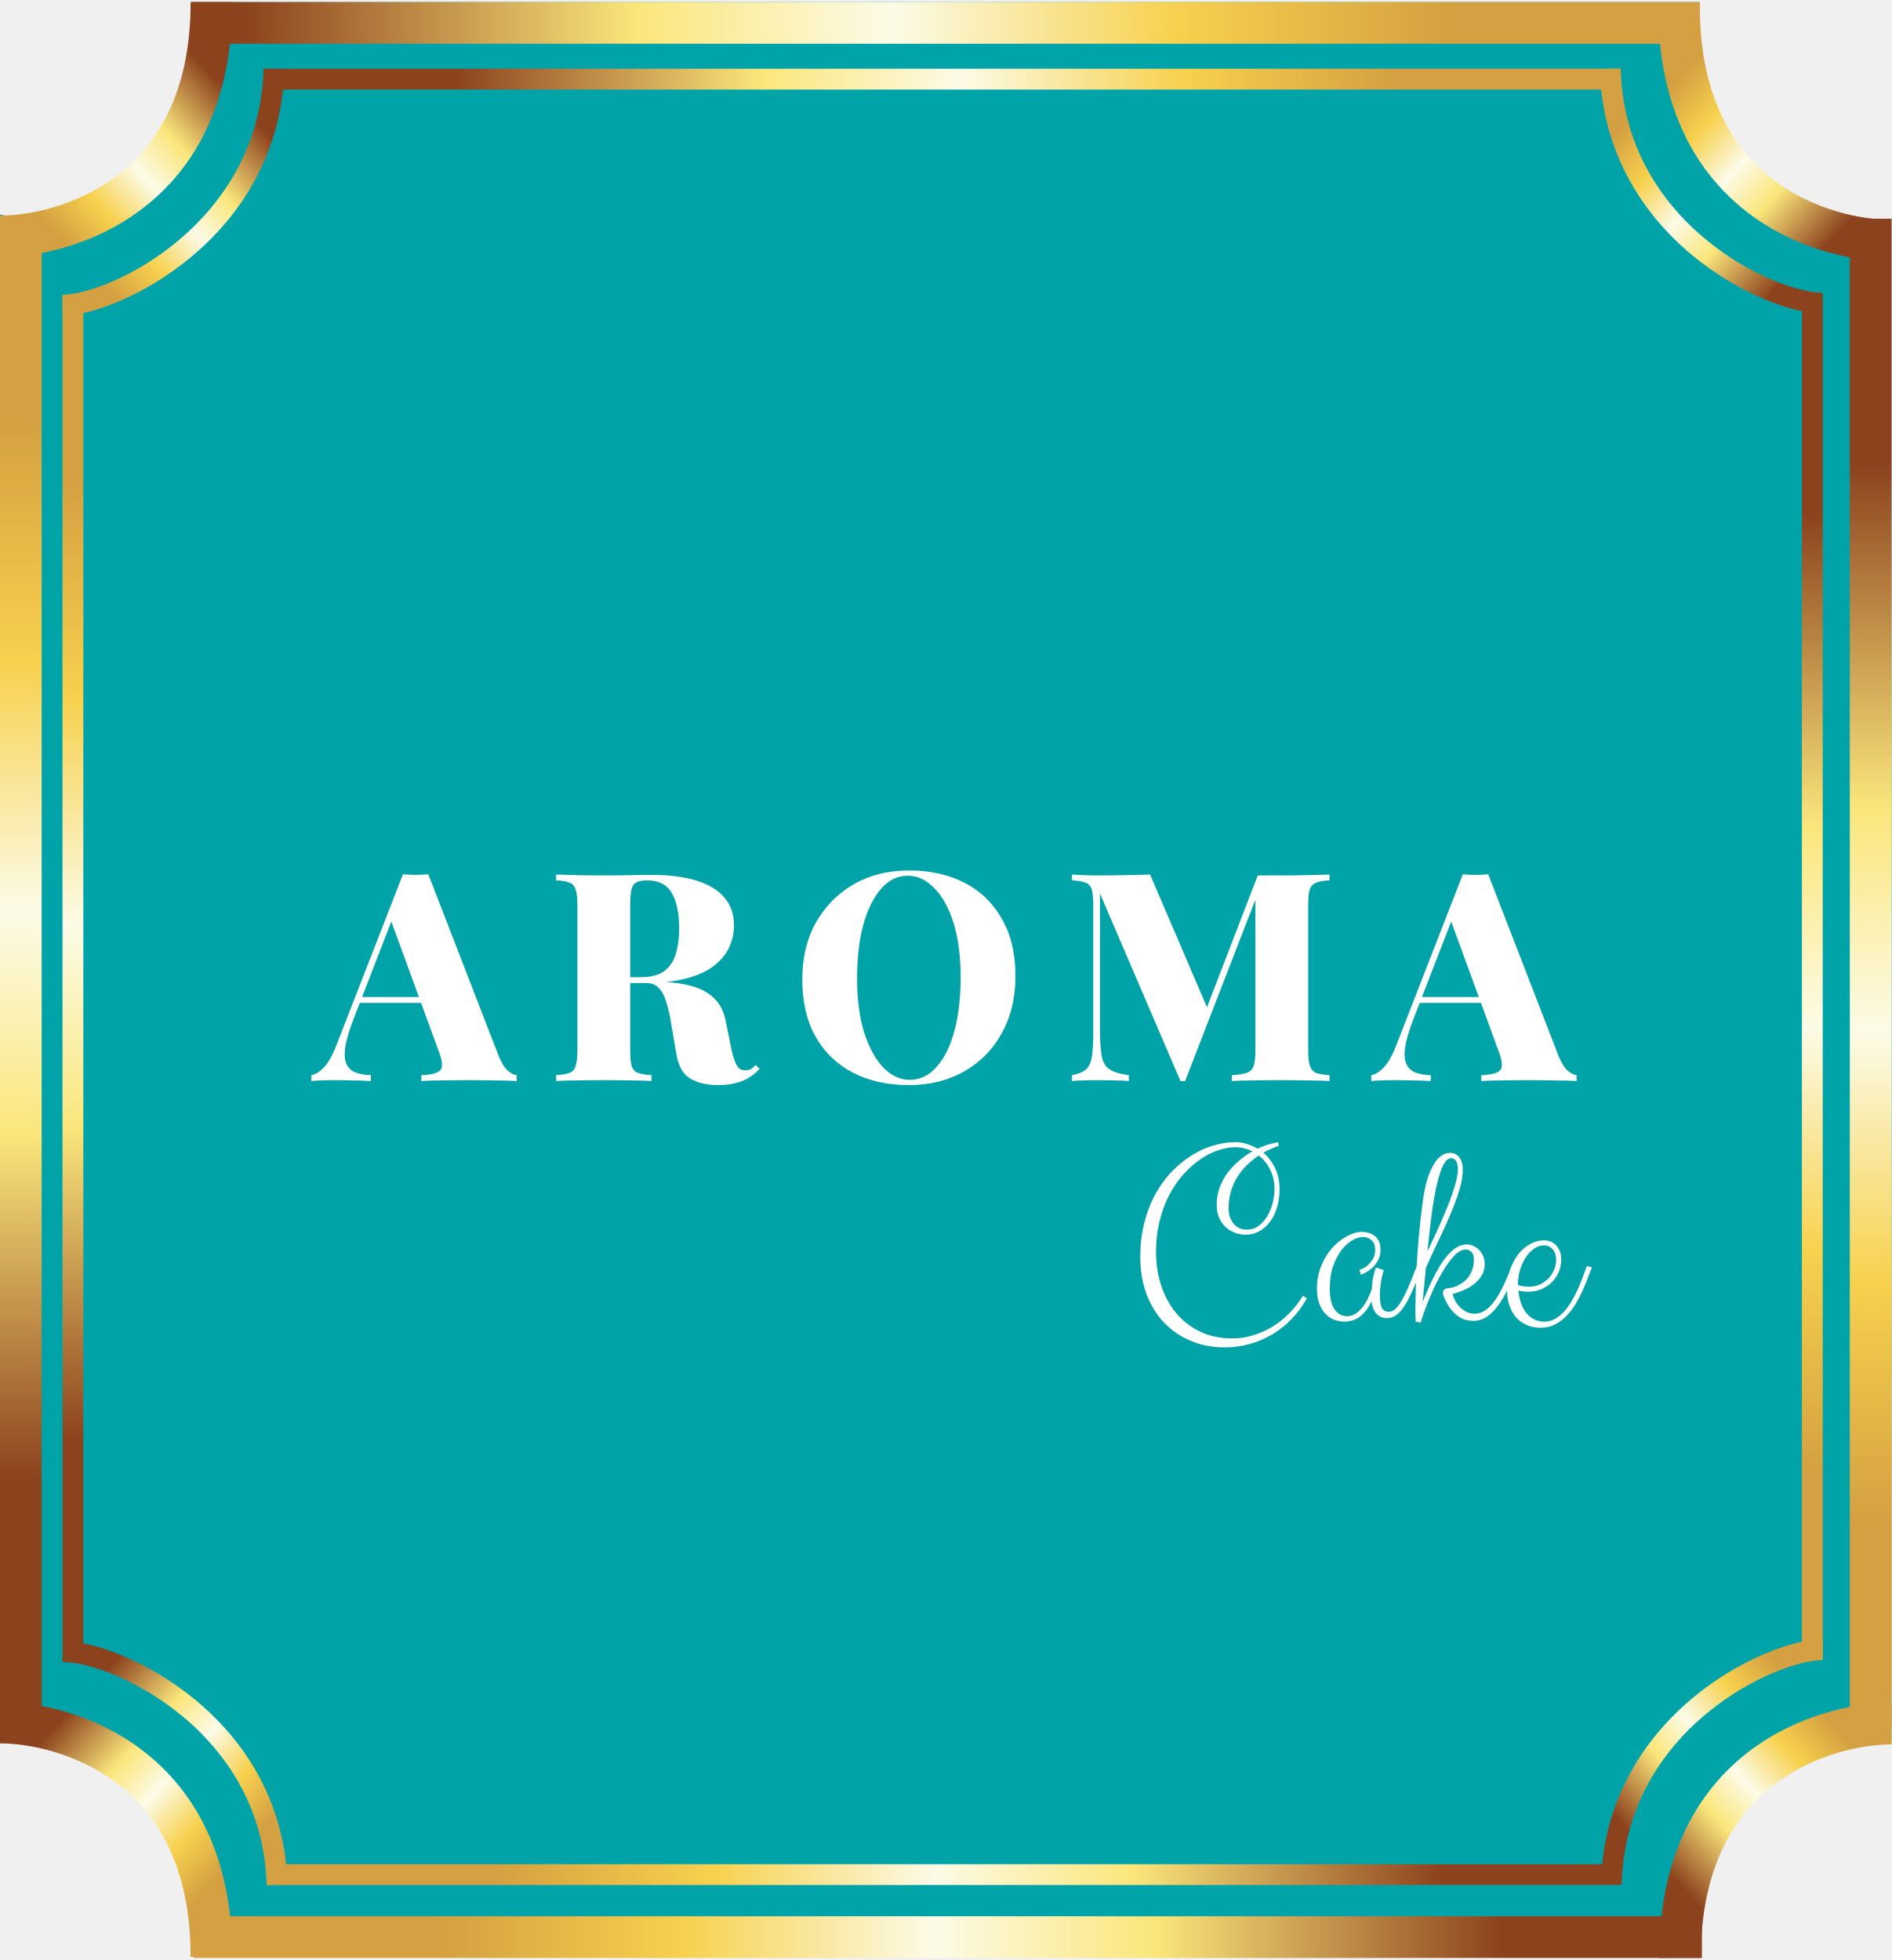
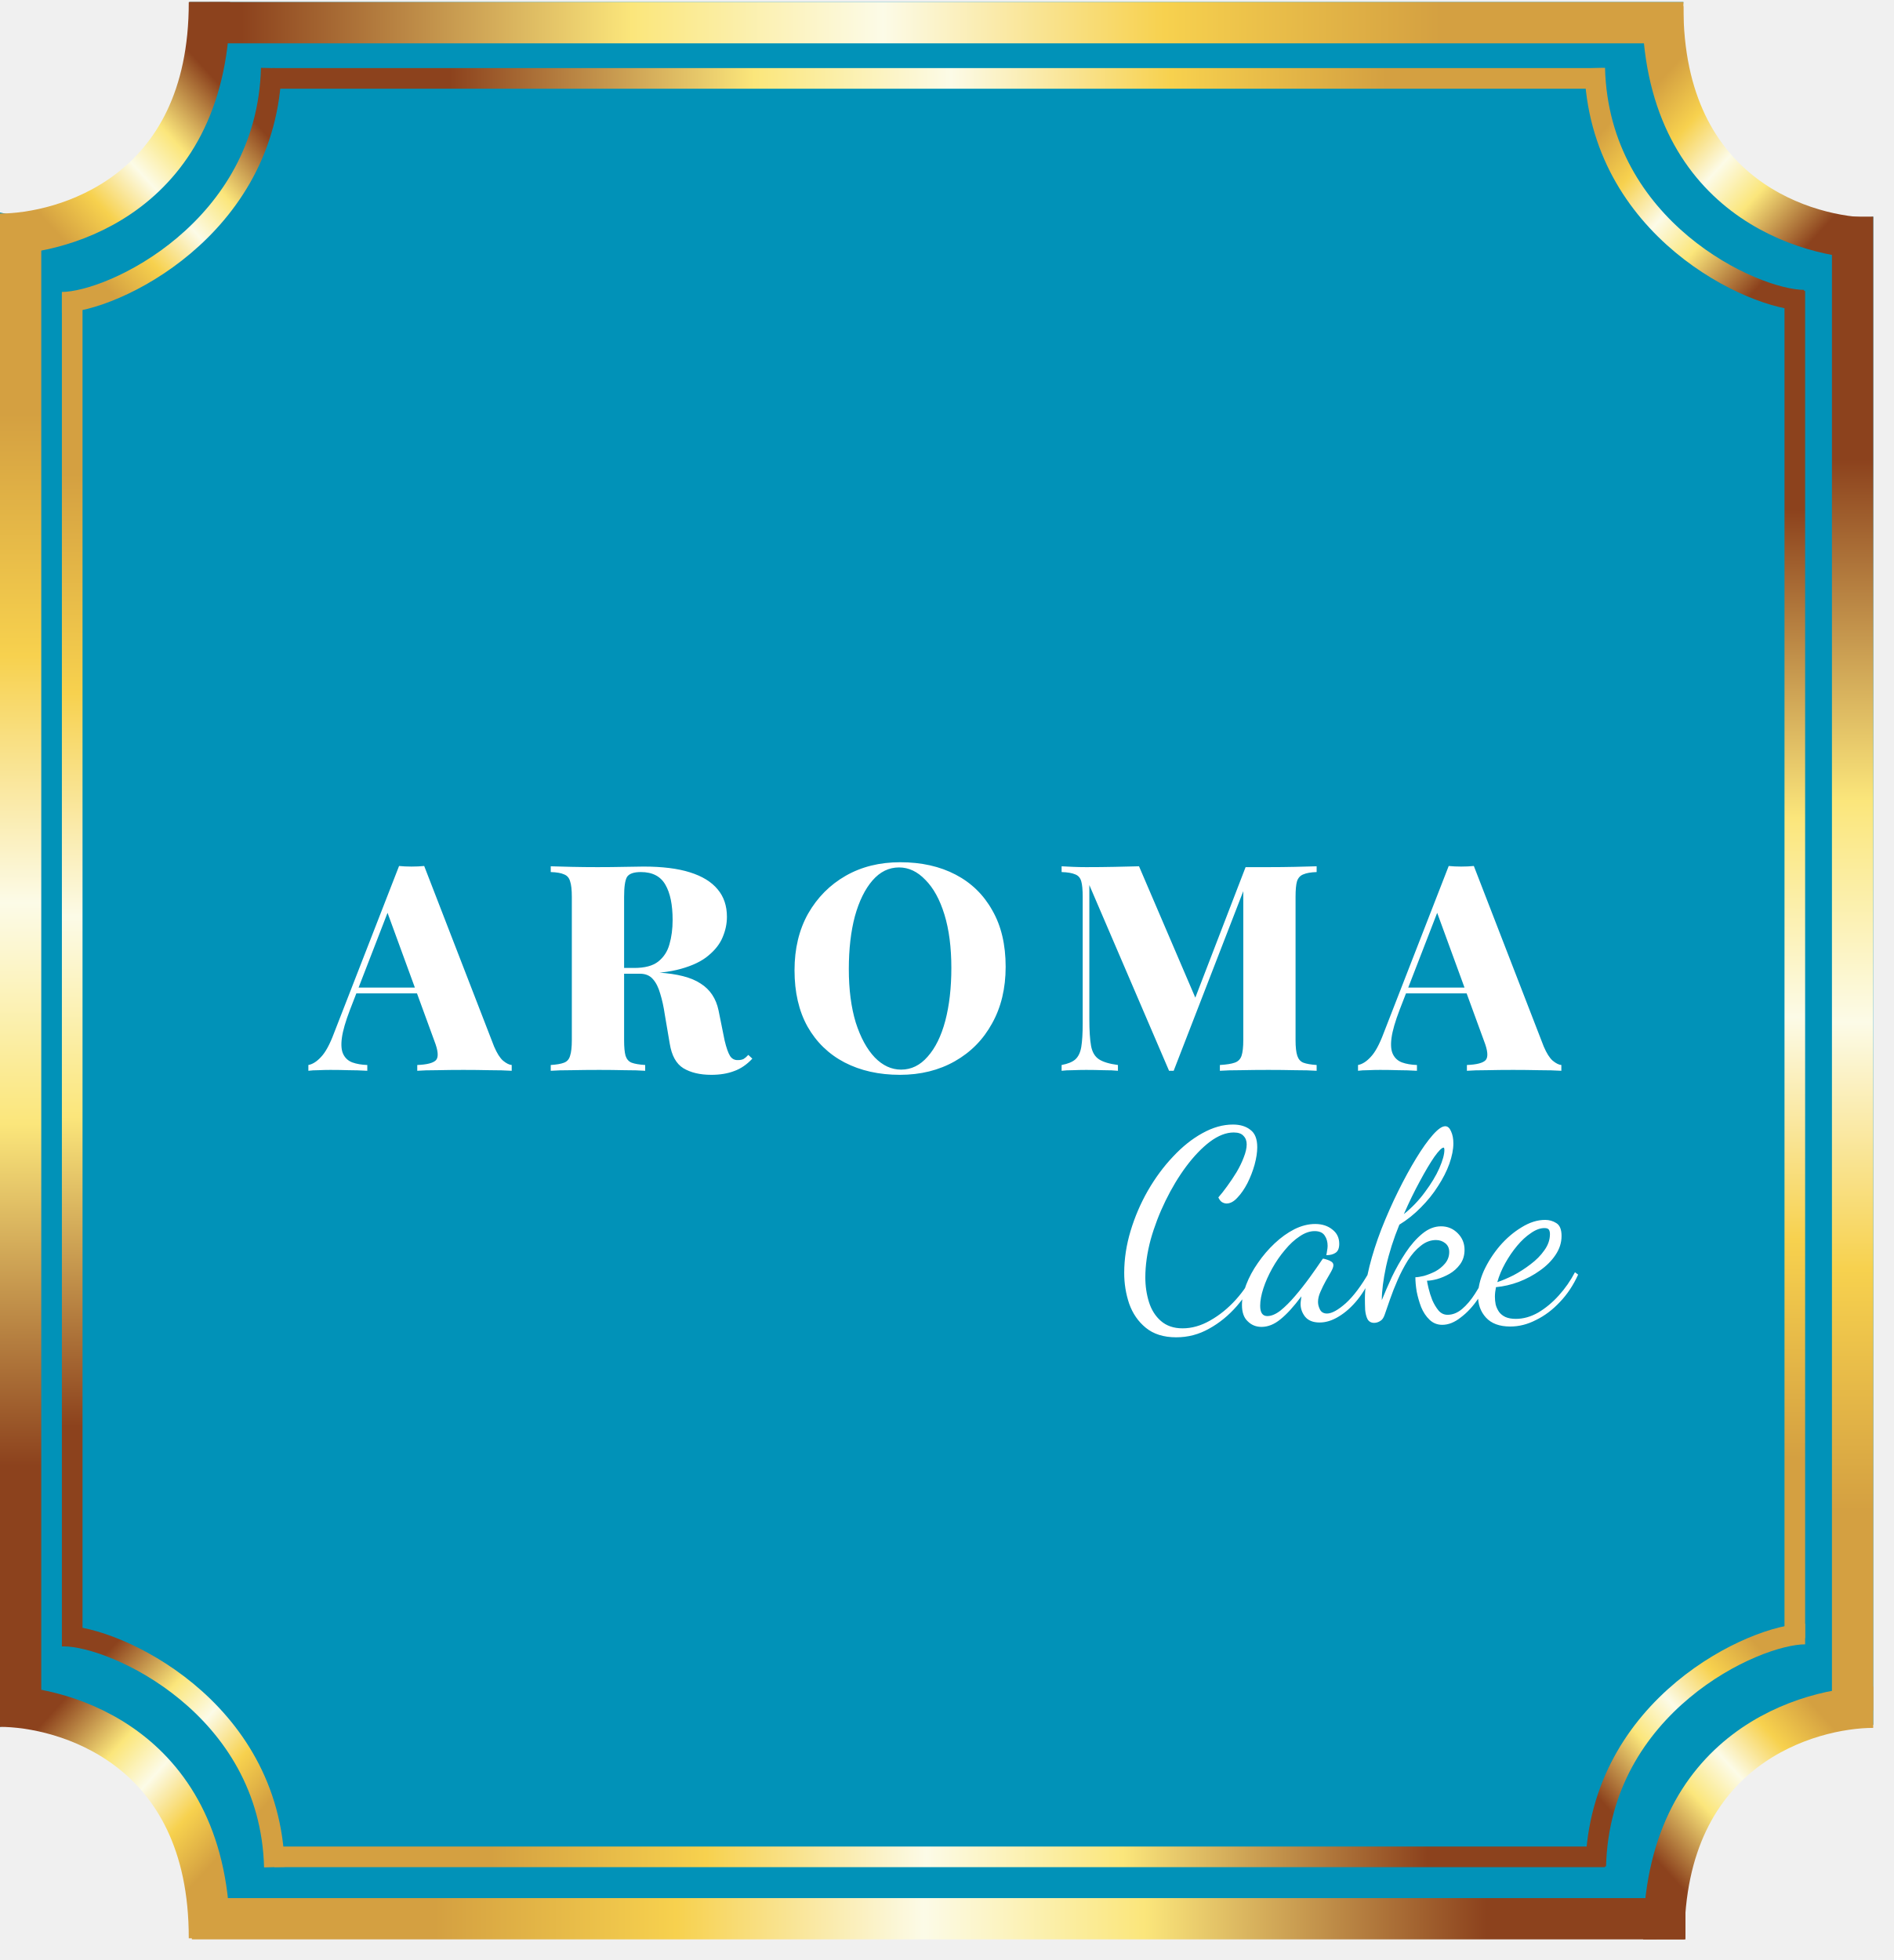
- <svg xmlns="http://www.w3.org/2000/svg" width="908" height="941" viewBox="0 0 908 941" fill="none">
-   <path fill-rule="evenodd" clip-rule="evenodd" d="M91.675 1H816L813 22L818 40.5L838 79L868.5 103L889.5 109L908 105V836L889.5 832L868.5 838L838 862L818 900.5L813 919L816.5 939H91.675L95 920L90 901.5L70 863L39.5 839L18.5 833L0 837V103L18.5 107L39.5 101L70 77L90 38.5L95 20L91.675 1Z" fill="#00A3A8" />
-   <path d="M773 33C775 111 850 145.5 874.5 145.5" stroke="url(#paint0_linear_378_275)" stroke-width="10" />
-   <path d="M131.5 33C129.5 111 54.5 146.5 30 146.5" stroke="url(#paint1_linear_378_275)" stroke-width="10" />
-   <path d="M773.5 904.5C775.5 826.5 850.5 792 875 792" stroke="url(#paint2_linear_378_275)" stroke-width="10" />
-   <path d="M133 905C130.99 827.347 55.621 793 31 793" stroke="url(#paint3_linear_378_275)" stroke-width="10" />
-   <line x1="92.001" y1="11" x2="816" y2="11" stroke="url(#paint4_linear_378_275)" stroke-width="20" />
-   <path d="M101.5 1C101.668 94.309 30.5 113.5 0 113.5" stroke="url(#paint5_linear_378_275)" stroke-width="20" />
-   <path d="M898 829L898 105" stroke="url(#paint6_linear_378_275)" stroke-width="20" />
-   <path d="M806.5 940C806.333 846.691 877.5 827.5 908 827.5" stroke="url(#paint7_linear_378_275)" stroke-width="20" />
-   <path d="M101.5 939.5C101.668 846.191 30.5 827 0 827" stroke="url(#paint8_linear_378_275)" stroke-width="20" />
-   <line x1="817" y1="930" x2="93" y2="930" stroke="url(#paint9_linear_378_275)" stroke-width="20" />
-   <path d="M10 104L10 828" stroke="url(#paint10_linear_378_275)" stroke-width="20" />
-   <path d="M870 794L870 141" stroke="url(#paint11_linear_378_275)" stroke-width="10" />
-   <path d="M35 142L35 798" stroke="url(#paint12_linear_378_275)" stroke-width="10" />
-   <path d="M132 38L777 38" stroke="url(#paint13_linear_378_275)" stroke-width="10" />
-   <path d="M778 900L133 900" stroke="url(#paint14_linear_378_275)" stroke-width="10" />
-   <path d="M806 3C805.833 96.309 877 115.5 907.5 115.5" stroke="url(#paint15_linear_378_275)" stroke-width="20" />
+ <svg xmlns="http://www.w3.org/2000/svg" width="918" height="950" viewBox="0 0 918 950" fill="none">
+   <path fill-rule="evenodd" clip-rule="evenodd" d="M91.675 1H816L813 22L818 40.5L838 79L868.5 103L889.5 109L908 105V836L889.5 832L868.5 838L838 862L818 900.5L813 919L816.5 939H91.675L95 920L90 901.5L70 863L39.5 839L18.5 833L0 837V103L18.5 107L39.5 101L70 77L90 38.5L95 20L91.675 1Z" fill="#0192B8" />
+   <path d="M773 33C775 111 850 145.5 874.5 145.5" stroke="url(#paint0_linear_2129_292)" stroke-width="10" />
+   <path d="M131.5 33C129.5 111 54.5 146.5 30 146.5" stroke="url(#paint1_linear_2129_292)" stroke-width="10" />
+   <path d="M773.5 904.5C775.5 826.5 850.5 792 875 792" stroke="url(#paint2_linear_2129_292)" stroke-width="10" />
+   <path d="M133 905C130.99 827.347 55.621 793 31 793" stroke="url(#paint3_linear_2129_292)" stroke-width="10" />
+   <line x1="92.001" y1="11" x2="816" y2="11" stroke="url(#paint4_linear_2129_292)" stroke-width="20" />
+   <path d="M101.5 1C101.668 94.309 30.5 113.5 0 113.5" stroke="url(#paint5_linear_2129_292)" stroke-width="20" />
+   <path d="M898 829L898 105" stroke="url(#paint6_linear_2129_292)" stroke-width="20" />
+   <path d="M806.5 940C806.333 846.691 877.5 827.5 908 827.5" stroke="url(#paint7_linear_2129_292)" stroke-width="20" />
+   <path d="M101.5 939.5C101.668 846.191 30.5 827 0 827" stroke="url(#paint8_linear_2129_292)" stroke-width="20" />
+   <line x1="817" y1="930" x2="93" y2="930" stroke="url(#paint9_linear_2129_292)" stroke-width="20" />
+   <path d="M10 104L10 828" stroke="url(#paint10_linear_2129_292)" stroke-width="20" />
+   <path d="M870 794L870 141" stroke="url(#paint11_linear_2129_292)" stroke-width="10" />
+   <path d="M35 142L35 798" stroke="url(#paint12_linear_2129_292)" stroke-width="10" />
+   <path d="M132 38L777 38" stroke="url(#paint13_linear_2129_292)" stroke-width="10" />
+   <path d="M778 900L133 900" stroke="url(#paint14_linear_2129_292)" stroke-width="10" />
+   <path d="M806 3C805.833 96.309 877 115.5 907.5 115.5" stroke="url(#paint15_linear_2129_292)" stroke-width="20" />
  <path d="M205.62 419.74L239.5 507.24C240.9 510.507 242.347 512.793 243.84 514.1C245.427 515.407 246.827 516.107 248.04 516.2V519C245.053 518.813 241.46 518.72 237.26 518.72C233.153 518.627 228.953 518.58 224.66 518.58C220.18 518.58 215.933 518.627 211.92 518.72C207.907 518.72 204.687 518.813 202.26 519V516.2C207.02 516.013 210.053 515.22 211.36 513.82C212.667 512.327 212.387 509.2 210.52 504.44L187.28 440.88L190.08 436.68L169.64 489.46C167.493 495.06 166.187 499.587 165.72 503.04C165.253 506.493 165.487 509.153 166.42 511.02C167.353 512.887 168.8 514.193 170.76 514.94C172.813 515.687 175.24 516.107 178.04 516.2V519C174.773 518.813 171.74 518.72 168.94 518.72C166.233 518.627 163.293 518.58 160.12 518.58C158.253 518.58 156.34 518.627 154.38 518.72C152.513 518.72 150.88 518.813 149.48 519V516.2C151.533 515.827 153.587 514.52 155.64 512.28C157.787 510.04 159.887 506.167 161.94 500.66L193.44 419.74C195.307 419.927 197.313 420.02 199.46 420.02C201.7 420.02 203.753 419.927 205.62 419.74ZM212.9 478.68V481.48H171.18L172.58 478.68H212.9ZM266.962 419.88C269.482 419.973 272.842 420.067 277.042 420.16C281.242 420.253 285.442 420.3 289.642 420.3C294.215 420.3 298.602 420.253 302.802 420.16C307.095 420.067 310.129 420.02 311.902 420.02C321.049 420.02 328.562 420.953 334.442 422.82C340.415 424.687 344.895 427.44 347.882 431.08C350.869 434.627 352.362 439.06 352.362 444.38C352.362 447.74 351.662 451.053 350.262 454.32C348.955 457.493 346.669 460.433 343.402 463.14C340.229 465.847 335.795 467.993 330.102 469.58C324.502 471.167 317.409 471.96 308.822 471.96H295.382V469.16H307.422C312.555 469.16 316.429 468.133 319.042 466.08C321.749 463.933 323.569 461.133 324.502 457.68C325.529 454.133 326.042 450.213 326.042 445.92C326.042 438.547 324.875 432.853 322.542 428.84C320.209 424.733 316.242 422.68 310.642 422.68C307.189 422.68 304.949 423.473 303.922 425.06C302.989 426.647 302.522 429.867 302.522 434.72V504.16C302.522 507.52 302.755 510.04 303.222 511.72C303.782 513.4 304.762 514.52 306.162 515.08C307.655 515.64 309.849 516.013 312.742 516.2V519C310.129 518.813 306.769 518.72 302.662 518.72C298.649 518.627 294.589 518.58 290.482 518.58C285.722 518.58 281.242 518.627 277.042 518.72C272.842 518.72 269.482 518.813 266.962 519V516.2C269.855 516.013 272.002 515.64 273.402 515.08C274.895 514.52 275.875 513.4 276.342 511.72C276.902 510.04 277.182 507.52 277.182 504.16V434.72C277.182 431.267 276.902 428.747 276.342 427.16C275.875 425.48 274.895 424.36 273.402 423.8C272.002 423.147 269.855 422.773 266.962 422.68V419.88ZM294.822 469.58C298.462 469.673 301.775 469.86 304.762 470.14C307.749 470.42 310.409 470.7 312.742 470.98C315.169 471.167 317.269 471.307 319.042 471.4C328.282 471.96 335.142 473.733 339.622 476.72C344.195 479.613 347.089 483.953 348.302 489.74L351.242 504.3C352.082 507.847 352.969 510.367 353.902 511.86C354.835 513.26 356.142 513.913 357.822 513.82C358.849 513.82 359.735 513.633 360.482 513.26C361.229 512.793 361.975 512.14 362.722 511.3L364.682 513.12C361.975 516.013 359.035 518.02 355.862 519.14C352.689 520.353 349.002 520.96 344.802 520.96C339.295 520.96 334.769 519.887 331.222 517.74C327.769 515.593 325.575 511.627 324.642 505.84L322.262 491.84C321.702 488.013 320.955 484.607 320.022 481.62C319.182 478.633 318.015 476.3 316.522 474.62C315.029 472.847 312.929 471.96 310.222 471.96H295.102L294.822 469.58ZM436.37 417.92C446.636 417.92 455.596 419.927 463.25 423.94C470.903 427.953 476.83 433.74 481.03 441.3C485.323 448.767 487.47 457.867 487.47 468.6C487.47 479.053 485.276 488.2 480.89 496.04C476.596 503.88 470.576 509.993 462.83 514.38C455.083 518.767 446.216 520.96 436.23 520.96C426.056 520.96 417.096 518.953 409.35 514.94C401.696 510.927 395.723 505.14 391.43 497.58C387.23 490.02 385.13 480.92 385.13 470.28C385.13 459.827 387.323 450.68 391.71 442.84C396.19 435 402.256 428.887 409.91 424.5C417.563 420.113 426.383 417.92 436.37 417.92ZM435.81 420.44C430.863 420.44 426.57 422.54 422.93 426.74C419.29 430.94 416.443 436.727 414.39 444.1C412.43 451.473 411.45 460.013 411.45 469.72C411.45 479.613 412.57 488.247 414.81 495.62C417.143 502.9 420.223 508.547 424.05 512.56C427.876 516.48 432.123 518.44 436.79 518.44C441.736 518.44 446.03 516.34 449.67 512.14C453.403 507.94 456.25 502.153 458.21 494.78C460.17 487.313 461.15 478.773 461.15 469.16C461.15 459.173 460.03 450.54 457.79 443.26C455.55 435.98 452.47 430.38 448.55 426.46C444.723 422.447 440.476 420.44 435.81 420.44ZM638.216 419.88V422.68C635.416 422.773 633.269 423.147 631.776 423.8C630.282 424.36 629.256 425.48 628.696 427.16C628.229 428.747 627.996 431.267 627.996 434.72V504.16C627.996 507.52 628.276 510.04 628.836 511.72C629.396 513.4 630.376 514.52 631.776 515.08C633.269 515.64 635.416 516.013 638.216 516.2V519C635.509 518.813 632.009 518.72 627.716 518.72C623.516 518.627 619.222 518.58 614.836 518.58C610.076 518.58 605.596 518.627 601.396 518.72C597.289 518.72 593.929 518.813 591.316 519V516.2C594.489 516.013 596.869 515.64 598.456 515.08C600.136 514.52 601.256 513.4 601.816 511.72C602.376 510.04 602.656 507.52 602.656 504.16V428.84L603.916 428.7L568.916 519H566.676L528.036 428.98V493.8C528.036 499.493 528.316 503.88 528.876 506.96C529.436 509.947 530.696 512.093 532.656 513.4C534.616 514.707 537.696 515.64 541.896 516.2V519C540.122 518.813 537.742 518.72 534.756 518.72C531.862 518.627 529.109 518.58 526.496 518.58C524.442 518.58 522.296 518.627 520.056 518.72C517.909 518.72 516.089 518.813 514.596 519V516.2C517.582 515.64 519.776 514.753 521.176 513.54C522.669 512.233 523.649 510.227 524.116 507.52C524.582 504.72 524.816 500.893 524.816 496.04V434.72C524.816 431.267 524.582 428.747 524.116 427.16C523.649 425.48 522.669 424.36 521.176 423.8C519.682 423.147 517.489 422.773 514.596 422.68V419.88C516.089 419.973 517.909 420.067 520.056 420.16C522.296 420.253 524.442 420.3 526.496 420.3C531.256 420.3 535.829 420.253 540.216 420.16C544.602 420.067 548.569 419.973 552.116 419.88L580.676 486.52L576.756 490.44L603.776 420.3C605.549 420.3 607.369 420.3 609.236 420.3C611.196 420.3 613.062 420.3 614.836 420.3C619.222 420.3 623.516 420.253 627.716 420.16C632.009 420.067 635.509 419.973 638.216 419.88ZM714.416 419.74L748.296 507.24C749.696 510.507 751.143 512.793 752.636 514.1C754.223 515.407 755.623 516.107 756.836 516.2V519C753.849 518.813 750.256 518.72 746.056 518.72C741.949 518.627 737.749 518.58 733.456 518.58C728.976 518.58 724.729 518.627 720.716 518.72C716.703 518.72 713.483 518.813 711.056 519V516.2C715.816 516.013 718.849 515.22 720.156 513.82C721.463 512.327 721.183 509.2 719.316 504.44L696.076 440.88L698.876 436.68L678.436 489.46C676.289 495.06 674.983 499.587 674.516 503.04C674.049 506.493 674.283 509.153 675.216 511.02C676.149 512.887 677.596 514.193 679.556 514.94C681.609 515.687 684.036 516.107 686.836 516.2V519C683.569 518.813 680.536 518.72 677.736 518.72C675.029 518.627 672.089 518.58 668.916 518.58C667.049 518.58 665.136 518.627 663.176 518.72C661.309 518.72 659.676 518.813 658.276 519V516.2C660.329 515.827 662.383 514.52 664.436 512.28C666.583 510.04 668.683 506.167 670.736 500.66L702.236 419.74C704.103 419.927 706.109 420.02 708.256 420.02C710.496 420.02 712.549 419.927 714.416 419.74ZM721.696 478.68V481.48H679.976L681.376 478.68H721.696Z" fill="white" />
-   <path d="M613.924 550.06C612.632 550.517 611.36 551.035 610.109 551.616C608.858 552.156 607.649 552.737 606.481 553.36C608.811 555.364 610.682 557.847 612.093 560.807C613.547 563.768 614.27 567.186 614.263 571.061C614.258 574.228 613.836 577.144 612.998 579.809C612.202 582.474 611.073 584.764 609.611 586.678C608.15 588.592 606.418 590.089 604.416 591.169C602.456 592.249 600.309 592.787 597.976 592.783C596.268 592.78 594.581 592.486 592.915 591.899C591.249 591.313 589.751 590.415 588.42 589.204C587.13 587.994 586.07 586.492 585.24 584.699C584.451 582.864 584.059 580.697 584.064 578.197C584.068 575.405 584.531 572.76 585.452 570.262C586.373 567.722 587.606 565.39 589.152 563.268C590.739 561.104 592.575 559.149 594.662 557.402C596.748 555.614 598.938 554.056 601.232 552.726C600.025 552.141 598.713 551.68 597.297 551.344C595.923 550.967 594.506 550.777 593.048 550.775C590.506 550.77 587.797 551.245 584.921 552.198C582.044 553.152 579.187 554.584 576.351 556.496C573.556 558.408 570.864 560.778 568.276 563.607C565.73 566.394 563.453 569.661 561.447 573.408C559.482 577.155 557.912 581.339 556.738 585.962C555.563 590.585 554.971 595.647 554.962 601.147C554.952 606.73 555.755 612.023 557.372 617.026C558.988 622.029 561.356 626.429 564.474 630.226C567.593 634.023 571.421 637.029 575.959 639.245C580.538 641.462 585.766 642.575 591.641 642.585C595.057 642.591 598.391 642.076 601.643 641.04C604.937 640.045 608.043 638.655 610.963 636.868C613.883 635.04 616.574 632.878 619.037 630.382C621.499 627.844 623.629 625.098 625.426 622.143L627.361 623.271C625.355 626.976 622.933 630.284 620.094 633.196C617.298 636.108 614.189 638.582 610.769 640.618C607.349 642.653 603.7 644.21 599.823 645.286C595.947 646.363 591.966 646.898 587.883 646.891C582.008 646.881 576.593 645.83 571.639 643.738C566.684 641.688 562.397 638.764 558.779 634.966C555.202 631.168 552.397 626.601 550.365 621.264C548.374 615.886 547.384 609.905 547.395 603.321C547.406 597.363 548.061 591.885 549.361 586.887C550.661 581.848 552.44 577.288 554.697 573.209C556.954 569.129 559.564 565.551 562.528 562.472C565.533 559.352 568.725 556.754 572.104 554.676C575.483 552.557 578.964 550.98 582.549 549.944C586.135 548.867 589.636 548.331 593.052 548.337C594.927 548.34 596.76 548.635 598.551 549.222C600.383 549.766 602.09 550.519 603.672 551.48C605.34 550.692 607.008 550.049 608.675 549.551C610.343 549.054 611.968 548.661 613.552 548.372L613.924 550.06ZM611.826 570.932C611.832 567.515 611.15 564.431 609.779 561.678C608.451 558.884 606.621 556.59 604.291 554.794C602.247 556.124 600.328 557.662 598.533 559.409C596.78 561.114 595.256 563.028 593.961 565.151C592.666 567.232 591.641 569.522 590.887 572.021C590.174 574.478 589.815 577.123 589.811 579.957C589.808 581.457 589.993 582.853 590.366 584.145C590.78 585.396 591.362 586.48 592.11 587.398C592.859 588.316 593.774 589.047 594.856 589.59C595.939 590.092 597.147 590.344 598.48 590.347C600.73 590.35 602.69 589.708 604.359 588.419C606.027 587.13 607.405 585.529 608.492 583.614C609.62 581.657 610.457 579.555 611.003 577.305C611.548 575.015 611.823 572.89 611.826 570.932ZM682.637 608.303C680.921 612.926 679.352 616.798 677.93 619.92C676.549 623.043 675.191 625.562 673.854 627.476C672.559 629.39 671.265 630.763 669.972 631.594C668.679 632.425 667.262 632.84 665.72 632.837C663.845 632.834 662.242 632.185 660.911 630.891C659.58 629.556 658.75 627.513 658.421 624.762C657.083 627.635 655.35 629.986 653.222 631.816C651.094 633.604 648.425 634.495 645.217 634.489C643.509 634.486 641.863 634.171 640.281 633.543C638.741 632.916 637.367 631.955 636.161 630.661C634.955 629.326 633.979 627.658 633.232 625.656C632.527 623.655 632.177 621.3 632.182 618.592C632.186 615.842 632.524 613.259 633.195 610.844C633.908 608.428 634.828 606.221 635.956 604.223C637.085 602.184 638.38 600.373 639.841 598.793C641.343 597.212 642.887 595.881 644.473 594.8C646.058 593.72 647.643 592.889 649.227 592.309C650.811 591.728 652.27 591.439 653.603 591.441C654.77 591.443 655.895 591.591 656.978 591.884C658.06 592.178 659.018 592.659 659.85 593.327C660.724 593.953 661.41 594.809 661.908 595.893C662.448 596.977 662.717 598.332 662.714 599.957C662.71 601.873 662.333 603.539 661.58 604.955C660.869 606.37 659.992 607.556 658.949 608.513C657.947 609.469 656.904 610.238 655.82 610.82C654.777 611.402 653.943 611.817 653.318 612.066L652.572 609.627C652.697 609.627 653.156 609.461 653.948 609.129C654.782 608.797 655.637 608.257 656.513 607.509C657.431 606.719 658.266 605.72 659.018 604.513C659.771 603.306 660.148 601.827 660.151 600.077C660.155 598.077 659.595 596.556 658.471 595.512C657.348 594.427 655.912 593.883 654.162 593.88C652.828 593.877 651.265 594.354 649.472 595.309C647.678 596.264 645.947 597.761 644.277 599.8C642.648 601.839 641.248 604.42 640.076 607.543C638.945 610.666 638.376 614.394 638.369 618.728C638.362 623.019 639.106 626.291 640.602 628.544C642.14 630.797 644.201 631.925 646.784 631.929C648.076 631.932 649.305 631.58 650.473 630.873C651.683 630.125 652.789 629.148 653.791 627.941C654.793 626.735 655.691 625.341 656.485 623.759C657.28 622.135 657.97 620.469 658.557 618.762C658.559 617.429 658.707 615.867 659.002 614.075C659.339 612.243 659.842 610.389 660.512 608.516L664.322 609.772C664.113 610.313 663.903 611.021 663.693 611.896C663.483 612.771 663.273 613.729 663.063 614.77C662.895 615.811 662.747 616.894 662.62 618.019C662.493 619.102 662.429 620.165 662.427 621.206C662.422 624.456 662.73 626.707 663.353 627.958C664.018 629.167 665.142 629.773 666.725 629.776C667.642 629.778 668.538 629.446 669.414 628.781C670.332 628.116 671.313 626.951 672.358 625.286C673.402 623.621 674.552 621.373 675.807 618.542C677.062 615.669 678.526 612.046 680.201 607.674L682.637 608.303ZM702.217 561.462C702.212 564.42 701.665 567.69 700.576 571.272C699.528 574.812 698.146 578.601 696.431 582.64C694.757 586.678 692.854 590.883 690.722 595.255C688.631 599.626 686.561 604.102 684.511 608.682C684.256 611.765 683.98 614.681 683.684 617.43C683.429 620.18 683.175 622.721 682.921 625.054C683.548 623.597 684.259 621.91 685.054 619.995C685.891 618.038 686.811 616.04 687.815 614C688.818 611.96 689.905 609.962 691.075 608.005C692.287 606.008 693.561 604.239 694.897 602.7C696.274 601.119 697.714 599.85 699.216 598.894C700.759 597.939 702.385 597.462 704.093 597.465C705.26 597.467 706.364 597.719 707.404 598.221C708.487 598.723 709.423 599.412 710.213 600.288C711.004 601.123 711.627 602.103 712.083 603.229C712.54 604.355 712.767 605.543 712.765 606.793C712.761 608.876 712.279 610.729 711.318 612.353C710.357 613.934 709.125 615.307 707.623 616.471C706.163 617.636 704.515 618.612 702.68 619.4C700.846 620.189 699.053 620.811 697.302 621.266C697.468 622.058 697.82 622.996 698.36 624.08C698.9 625.165 699.606 626.208 700.48 627.209C701.395 628.169 702.476 629.004 703.725 629.715C704.974 630.384 706.369 630.719 707.911 630.722C711.161 630.727 714.227 628.837 717.108 625.05C719.99 621.222 722.854 615.456 725.701 607.752L728.137 608.382C726.755 612.129 725.333 615.585 723.869 618.749C722.405 621.872 720.817 624.577 719.105 626.866C717.435 629.155 715.619 630.943 713.658 632.232C711.698 633.52 709.551 634.162 707.218 634.158C706.301 634.157 705.239 634.03 704.031 633.778C702.865 633.526 701.636 633.003 700.346 632.209C699.097 631.373 697.849 630.205 696.602 628.702C695.355 627.2 694.212 625.178 693.175 622.634C693.05 622.384 692.926 622.071 692.802 621.696C692.719 621.321 692.678 621.029 692.678 620.821C692.679 620.029 692.868 619.488 693.243 619.197C693.619 618.864 694.078 618.636 694.619 618.512C695.203 618.388 695.828 618.305 696.495 618.265C697.162 618.183 697.808 618.017 698.433 617.768C701.519 616.565 703.792 614.84 705.255 612.592C706.759 610.303 707.513 607.721 707.518 604.846C707.521 603.013 707.127 601.741 706.337 601.032C705.547 600.28 704.631 599.904 703.589 599.902C702.756 599.9 701.922 600.128 701.088 600.585C700.254 601 699.503 601.52 698.835 602.144C697.124 603.849 695.516 605.846 694.012 608.135C692.55 610.383 691.192 612.735 689.938 615.191C688.725 617.606 687.617 620 686.613 622.373C685.651 624.705 684.814 626.807 684.102 628.681C683.432 630.513 682.909 632.012 682.532 633.178C682.196 634.344 682.029 634.927 682.029 634.927L679.592 634.548C679.551 634.09 679.531 633.527 679.532 632.861C679.492 632.277 679.472 631.59 679.473 630.798C679.475 630.006 679.476 629.069 679.478 627.986C679.482 625.611 679.529 622.694 679.618 619.236C679.708 615.736 679.86 611.84 680.076 607.549C680.333 603.216 680.675 598.529 681.1 593.488C681.567 588.447 682.159 583.178 682.877 577.679C683.468 573.18 684.225 569.389 685.147 566.308C686.11 563.226 687.177 560.749 688.347 558.876C689.517 556.961 690.748 555.588 692.041 554.757C693.334 553.926 694.648 553.512 695.981 553.514C697.064 553.516 698.002 553.726 698.792 554.144C699.583 554.562 700.228 555.146 700.727 555.897C701.226 556.606 701.599 557.44 701.848 558.399C702.096 559.358 702.219 560.379 702.217 561.462ZM696.602 556.077C695.56 556.076 694.601 556.678 693.724 557.885C692.888 559.092 692.114 560.757 691.402 562.881C690.69 565.005 690.02 567.504 689.39 570.378C688.801 573.21 688.254 576.292 687.749 579.625C687.285 582.916 686.841 586.373 686.418 589.997C685.996 593.58 685.614 597.163 685.275 600.745C686.279 598.581 687.345 596.312 688.474 593.938C689.603 591.565 690.691 589.151 691.737 586.694C692.824 584.238 693.849 581.823 694.812 579.449C695.816 577.034 696.674 574.723 697.386 572.516C698.14 570.309 698.727 568.269 699.146 566.394C699.608 564.52 699.84 562.875 699.842 561.458C699.843 560.958 699.803 560.395 699.72 559.77C699.68 559.145 699.535 558.562 699.286 558.019C699.078 557.477 698.767 557.019 698.351 556.643C697.935 556.267 697.352 556.079 696.602 556.077ZM739.525 637.464C737.4 637.46 735.359 637.081 733.401 636.328C731.444 635.575 729.717 634.447 728.22 632.944C726.764 631.4 725.601 629.481 724.73 627.188C723.859 624.895 723.426 622.207 723.431 619.123C723.437 615.373 723.985 612.041 725.073 609.126C726.162 606.17 727.541 603.693 729.211 601.696C730.923 599.657 732.821 598.119 734.906 597.081C736.992 596.001 739.034 595.463 741.034 595.466C743.617 595.471 745.658 596.328 747.155 598.039C748.693 599.75 749.46 601.96 749.456 604.668C749.452 607.001 749.011 609.126 748.132 611.041C747.254 612.914 746.085 614.537 744.624 615.91C743.205 617.241 741.557 618.28 739.681 619.026C737.847 619.773 735.929 620.145 733.929 620.142C732.971 620.14 732.054 620.097 731.179 620.012C730.346 619.885 729.597 619.759 728.93 619.633C729.176 622.217 729.672 624.447 730.419 626.323C731.165 628.199 732.1 629.743 733.223 630.953C734.346 632.163 735.595 633.061 736.969 633.647C738.384 634.233 739.842 634.527 741.342 634.529C743.217 634.532 744.947 634.077 746.532 633.163C748.117 632.249 749.577 631.064 750.913 629.608C752.249 628.11 753.46 626.404 754.547 624.489C755.675 622.575 756.678 620.639 757.557 618.682C758.435 616.684 759.209 614.747 759.879 612.874C760.591 610.958 761.219 609.272 761.763 607.814L764.199 608.443C763.655 609.818 763.007 611.483 762.253 613.44C761.542 615.397 760.705 617.458 759.743 619.623C758.781 621.747 757.652 623.891 756.357 626.055C755.061 628.178 753.6 630.092 751.972 631.797C750.344 633.461 748.487 634.833 746.402 635.913C744.359 636.951 742.066 637.468 739.525 637.464ZM741.155 597.904C739.613 597.901 738.092 598.399 736.59 599.396C735.13 600.352 733.815 601.683 732.645 603.389C731.476 605.096 730.514 607.115 729.76 609.447C729.048 611.779 728.689 614.278 728.685 616.945C729.226 617.154 729.976 617.343 730.934 617.511C731.934 617.638 733.142 617.703 734.558 617.705C736.058 617.708 737.538 617.398 738.998 616.775C740.499 616.111 741.834 615.218 743.002 614.095C744.212 612.93 745.173 611.557 745.884 609.975C746.637 608.392 747.015 606.664 747.018 604.789C747.02 603.872 746.896 602.997 746.648 602.163C746.399 601.33 746.025 600.6 745.526 599.974C745.027 599.348 744.403 598.847 743.654 598.471C742.946 598.094 742.113 597.906 741.155 597.904Z" fill="white" />
+   <path d="M570.1 648.184C564.042 648.174 559.138 646.629 555.388 643.551C551.724 640.558 549.043 636.67 547.344 631.889C545.731 627.107 544.929 622.114 544.938 616.909C544.95 610.167 545.985 603.385 548.045 596.562C550.105 589.739 552.889 583.258 556.398 577.12C559.993 570.897 564.056 565.4 568.587 560.629C573.118 555.773 577.86 551.984 582.814 549.262C587.854 546.454 592.805 545.055 597.669 545.063C601.168 545.069 603.983 545.927 606.113 547.638C608.329 549.263 609.433 552.081 609.426 556.091C609.422 558.566 608.991 561.381 608.132 564.537C607.273 567.608 606.116 570.592 604.661 573.491C603.205 576.305 601.58 578.648 599.785 580.523C598.075 582.397 596.324 583.333 594.532 583.33C593.849 583.329 593.124 583.114 592.357 582.686C591.675 582.258 591.079 581.489 590.569 580.379C591.851 578.93 593.262 577.141 594.802 575.01C596.427 572.794 597.967 570.493 599.422 568.106C600.877 565.634 602.033 563.247 602.89 560.944C603.833 558.556 604.306 556.466 604.309 554.674C604.312 552.968 603.802 551.602 602.78 550.576C601.843 549.465 600.265 548.908 598.047 548.904C594.377 548.897 590.535 550.384 586.519 553.364C582.589 556.344 578.742 560.348 574.979 565.376C571.301 570.319 567.963 575.86 564.966 581.999C561.969 588.138 559.569 594.406 557.766 600.803C556.048 607.2 555.184 613.3 555.174 619.102C555.167 623.284 555.758 627.295 556.946 631.137C558.134 634.894 560.049 637.927 562.69 640.235C565.417 642.629 568.913 643.83 573.18 643.837C577.703 643.845 582.185 642.573 586.626 640.02C591.153 637.468 595.298 634.104 599.06 629.93C602.822 625.755 605.816 621.237 608.043 616.377L609.833 617.66C607.007 623.202 603.585 628.316 599.566 633.002C595.548 637.604 591.062 641.265 586.108 643.987C581.153 646.795 575.818 648.194 570.1 648.184ZM611.471 643.135C608.826 643.13 606.609 642.231 604.82 640.435C602.945 638.726 602.011 636.079 602.017 632.495C602.023 629.423 602.711 626.139 604.082 622.642C605.454 619.061 607.337 615.565 609.732 612.156C612.128 608.661 614.821 605.509 617.813 602.698C620.889 599.802 624.093 597.503 627.424 595.802C630.841 594.101 634.213 593.254 637.541 593.26C640.869 593.265 643.641 594.166 645.856 595.962C648.072 597.672 649.177 599.978 649.172 602.88C649.169 605.013 648.569 606.463 647.373 607.228C646.262 607.995 644.768 608.376 642.891 608.373C643.063 607.69 643.192 606.965 643.279 606.197C643.451 605.344 643.537 604.577 643.539 603.894C643.542 601.931 643.075 600.266 642.139 598.899C641.203 597.447 639.583 596.719 637.279 596.715C634.889 596.711 632.456 597.56 629.978 599.263C627.501 600.88 625.108 603.094 622.799 605.906C620.49 608.633 618.437 611.616 616.64 614.856C614.842 618.095 613.429 621.293 612.399 624.448C611.37 627.604 610.853 630.419 610.849 632.894C610.843 636.222 611.992 637.888 614.296 637.892C616.259 637.895 618.394 637.003 620.701 635.215C623.008 633.341 625.359 630.999 627.753 628.187C630.232 625.29 632.584 622.307 634.808 619.239C637.032 616.171 639 613.358 640.711 610.801C641.053 610.29 641.267 610.034 641.352 610.034C641.864 610.12 642.504 610.292 643.271 610.549C644.124 610.807 644.849 611.149 645.445 611.577C646.042 612.005 646.34 612.56 646.338 613.243C646.337 614.011 645.951 615.077 645.181 616.441C644.411 617.719 643.555 619.211 642.613 620.916C641.672 622.621 640.815 624.369 640.044 626.16C639.273 627.865 638.887 629.486 638.884 631.022C638.882 632.302 639.221 633.583 639.901 634.864C640.582 636.06 641.69 636.659 643.226 636.661C645.53 636.665 648.562 635.007 652.323 631.685C656.083 628.278 659.889 623.207 663.741 616.473L665.019 617.755C663.219 622.36 660.908 626.409 658.086 629.903C655.264 633.397 652.23 636.122 648.984 638.079C645.823 640.037 642.707 641.012 639.635 641.007C636.477 641.002 634.132 640.059 632.6 638.179C631.152 636.299 630.43 634.25 630.434 632.031C630.435 631.519 630.479 630.965 630.565 630.368C630.652 629.685 630.738 629.003 630.825 628.32C627.147 633.263 623.77 636.969 620.693 639.439C617.703 641.908 614.628 643.14 611.471 643.135ZM699.095 642.133C696.706 642.129 694.659 641.315 692.955 639.691C691.251 638.066 689.889 636.016 688.87 633.54C687.935 631.063 687.214 628.545 686.707 625.984C686.285 623.338 686.075 621.034 686.079 619.071C687.017 619.073 688.383 618.862 690.176 618.438C691.968 617.929 693.804 617.207 695.683 616.271C697.562 615.251 699.143 613.973 700.426 612.44C701.794 610.821 702.48 608.944 702.484 606.811C702.487 605.019 701.849 603.61 700.571 602.584C699.293 601.558 697.8 601.043 696.093 601.04C693.448 601.036 690.972 601.97 688.665 603.843C686.358 605.631 684.263 608.017 682.38 611.001C680.583 613.899 678.957 617.011 677.5 620.336C676.044 623.662 674.801 626.817 673.772 629.802C672.743 632.787 671.885 635.26 671.199 637.221C670.685 638.757 669.958 639.779 669.018 640.29C668.078 640.885 667.097 641.182 666.073 641.181C664.622 641.178 663.556 640.579 662.876 639.383C662.28 638.187 661.899 636.693 661.731 634.901C661.649 633.024 661.61 631.104 661.613 629.141C661.621 624.704 662.355 619.585 663.816 613.785C665.276 607.985 667.207 601.972 669.607 595.747C672.092 589.436 674.79 583.339 677.702 577.456C680.613 571.573 683.524 566.245 686.433 561.471C689.343 556.698 692.037 552.905 694.517 550.093C696.996 547.282 699.004 545.877 700.54 545.88C701.735 545.882 702.672 546.694 703.352 548.316C704.117 549.939 704.498 551.902 704.494 554.206C704.489 557.108 703.843 560.392 702.557 564.059C701.271 567.641 699.43 571.264 697.034 574.93C694.724 578.595 691.945 582.046 688.697 585.283C685.534 588.521 682.073 591.288 678.314 593.586C675.486 600.493 673.341 607.23 671.88 613.799C670.503 620.281 669.811 625.742 669.803 630.179C671.175 626.768 672.802 623.016 674.687 618.923C676.656 614.831 678.882 610.909 681.363 607.159C683.844 603.408 686.537 600.341 689.443 597.957C692.348 595.572 695.38 594.383 698.537 594.388C701.694 594.394 704.38 595.508 706.595 597.73C708.81 599.953 709.915 602.642 709.909 605.8C709.905 608.53 709.175 610.876 707.721 612.836C706.353 614.711 704.643 616.244 702.593 617.435C700.629 618.541 698.622 619.391 696.573 619.985C694.609 620.494 692.988 620.747 691.708 620.745C691.792 621.427 692.046 622.665 692.469 624.458C692.893 626.251 693.487 628.129 694.252 630.093C695.102 632.057 696.123 633.765 697.315 635.218C698.507 636.586 699.957 637.271 701.663 637.274C704.138 637.278 706.486 636.343 708.708 634.47C710.93 632.596 713.025 630.125 714.993 627.057C717.046 623.903 718.93 620.365 720.643 616.442L721.921 617.724C720.719 621.904 718.878 625.869 716.396 629.619C713.916 633.284 711.137 636.266 708.061 638.565C705.07 640.949 702.082 642.138 699.095 642.133ZM680.499 588.469C684.43 585.319 687.849 581.741 690.757 577.735C693.751 573.729 696.062 569.893 697.689 566.227C699.317 562.475 700.133 559.532 700.136 557.399C700.137 556.972 700.095 556.674 700.01 556.503C700.01 556.332 699.925 556.247 699.754 556.246C698.901 556.245 697.405 557.736 695.267 560.719C693.214 563.702 690.86 567.666 688.206 572.61C685.553 577.47 682.984 582.756 680.499 588.469ZM732.027 642.958C726.821 642.949 722.898 641.491 720.258 638.586C717.703 635.765 716.429 632.264 716.436 628.083C716.443 624.243 717.388 620.191 719.273 615.928C721.243 611.665 723.81 607.658 726.974 603.909C730.223 600.16 733.769 597.137 737.613 594.839C741.457 592.457 745.257 591.268 749.011 591.275C750.974 591.278 752.765 591.793 754.385 592.82C756.09 593.847 756.939 595.939 756.934 599.096C756.928 602.339 755.942 605.409 753.974 608.307C752.092 611.12 749.57 613.633 746.409 615.846C743.333 618.06 739.917 619.889 736.16 621.333C732.488 622.692 728.817 623.539 725.147 623.874C724.975 624.727 724.846 625.537 724.759 626.305C724.673 627.073 724.629 627.798 724.627 628.481C724.625 629.761 724.751 631.041 725.005 632.322C725.344 633.602 725.897 634.798 726.663 635.909C727.429 636.934 728.452 637.746 729.731 638.346C731.095 638.946 732.758 639.247 734.721 639.25C738.39 639.257 742.019 638.239 745.606 636.197C749.194 634.07 752.527 631.302 755.604 627.894C758.682 624.486 761.291 620.736 763.432 616.644L764.966 617.798C762.653 622.914 759.701 627.347 756.111 631.095C752.606 634.844 748.761 637.738 744.576 639.779C740.476 641.906 736.293 642.965 732.027 642.958ZM725.792 621.443C728.097 620.679 730.701 619.574 733.605 618.128C736.509 616.597 739.286 614.81 741.934 612.767C744.669 610.723 746.891 608.466 748.602 605.994C750.398 603.523 751.299 600.921 751.303 598.191C751.305 597.252 751.136 596.527 750.795 596.014C750.455 595.501 749.73 595.244 748.621 595.242C746.573 595.239 744.395 596.046 742.088 597.663C739.782 599.195 737.56 601.239 735.422 603.796C733.284 606.352 731.359 609.165 729.647 612.234C727.935 615.303 726.65 618.373 725.792 621.443Z" fill="white" />
  <defs>
-     <linearGradient id="paint0_linear_378_275" x1="786.533" y1="52.688" x2="865.43" y2="124.712" gradientUnits="userSpaceOnUse">
+     <linearGradient id="paint0_linear_2129_292" x1="786.533" y1="52.688" x2="865.43" y2="124.712" gradientUnits="userSpaceOnUse">
      <stop stop-color="#D4A041" />
      <stop offset="0.23" stop-color="#F7D14E" />
      <stop offset="0.465" stop-color="#FCFBE7" />
      <stop offset="0.675" stop-color="#FBE67B" />
      <stop offset="1" stop-color="#8C421D" />
    </linearGradient>
-     <linearGradient id="paint1_linear_378_275" x1="117.967" y1="52.862" x2="38.436" y2="124.826" gradientUnits="userSpaceOnUse">
+     <linearGradient id="paint1_linear_2129_292" x1="117.967" y1="52.862" x2="38.436" y2="124.826" gradientUnits="userSpaceOnUse">
      <stop stop-color="#8C421D" />
      <stop offset="0.325" stop-color="#FBE67B" />
      <stop offset="0.535" stop-color="#FCFBE7" />
      <stop offset="0.77" stop-color="#F7D14E" />
      <stop offset="1" stop-color="#D4A041" />
    </linearGradient>
-     <linearGradient id="paint2_linear_378_275" x1="787.033" y1="884.813" x2="865.93" y2="812.788" gradientUnits="userSpaceOnUse">
+     <linearGradient id="paint2_linear_2129_292" x1="787.033" y1="884.813" x2="865.93" y2="812.788" gradientUnits="userSpaceOnUse">
      <stop stop-color="#8C421D" />
      <stop offset="0.325" stop-color="#FBE67B" />
      <stop offset="0.535" stop-color="#FCFBE7" />
      <stop offset="0.77" stop-color="#F7D14E" />
      <stop offset="1" stop-color="#D4A041" />
    </linearGradient>
-     <linearGradient id="paint3_linear_378_275" x1="119.4" y1="885.4" x2="40.791" y2="812.962" gradientUnits="userSpaceOnUse">
+     <linearGradient id="paint3_linear_2129_292" x1="119.4" y1="885.4" x2="40.791" y2="812.962" gradientUnits="userSpaceOnUse">
      <stop stop-color="#D4A041" />
      <stop offset="0.23" stop-color="#F7D14E" />
      <stop offset="0.465" stop-color="#FCFBE7" />
      <stop offset="0.675" stop-color="#FBE67B" />
      <stop offset="1" stop-color="#8C421D" />
    </linearGradient>
-     <linearGradient id="paint4_linear_378_275" x1="117.042" y1="21" x2="698.351" y2="21.685" gradientUnits="userSpaceOnUse">
+     <linearGradient id="paint4_linear_2129_292" x1="117.042" y1="21" x2="698.351" y2="21.685" gradientUnits="userSpaceOnUse">
      <stop stop-color="#8C421D" />
      <stop offset="0.325" stop-color="#FBE67B" />
      <stop offset="0.535" stop-color="#FCFBE7" />
      <stop offset="0.77" stop-color="#F7D14E" />
      <stop offset="1" stop-color="#D4A041" />
    </linearGradient>
-     <linearGradient id="paint5_linear_378_275" x1="87.967" y1="20.688" x2="9.071" y2="92.712" gradientUnits="userSpaceOnUse">
+     <linearGradient id="paint5_linear_2129_292" x1="87.967" y1="20.688" x2="9.071" y2="92.712" gradientUnits="userSpaceOnUse">
      <stop stop-color="#8C421D" />
      <stop offset="0.325" stop-color="#FBE67B" />
      <stop offset="0.535" stop-color="#FCFBE7" />
      <stop offset="0.77" stop-color="#F7D14E" />
      <stop offset="1" stop-color="#D4A041" />
    </linearGradient>
-     <linearGradient id="paint6_linear_378_275" x1="897.859" y1="732.467" x2="897.859" y2="222.65" gradientUnits="userSpaceOnUse">
+     <linearGradient id="paint6_linear_2129_292" x1="897.859" y1="732.467" x2="897.859" y2="222.65" gradientUnits="userSpaceOnUse">
      <stop stop-color="#D4A041" />
      <stop offset="0.23" stop-color="#F7D14E" />
      <stop offset="0.465" stop-color="#FCFBE7" />
      <stop offset="0.675" stop-color="#FBE67B" />
      <stop offset="1" stop-color="#8C421D" />
    </linearGradient>
-     <linearGradient id="paint7_linear_378_275" x1="820.033" y1="920.313" x2="898.93" y2="848.288" gradientUnits="userSpaceOnUse">
+     <linearGradient id="paint7_linear_2129_292" x1="820.033" y1="920.313" x2="898.93" y2="848.288" gradientUnits="userSpaceOnUse">
      <stop stop-color="#8C421D" />
      <stop offset="0.325" stop-color="#FBE67B" />
      <stop offset="0.535" stop-color="#FCFBE7" />
      <stop offset="0.77" stop-color="#F7D14E" />
      <stop offset="1" stop-color="#D4A041" />
    </linearGradient>
-     <linearGradient id="paint8_linear_378_275" x1="87.967" y1="919.813" x2="9.071" y2="847.788" gradientUnits="userSpaceOnUse">
+     <linearGradient id="paint8_linear_2129_292" x1="87.967" y1="919.813" x2="9.071" y2="847.788" gradientUnits="userSpaceOnUse">
      <stop stop-color="#D4A041" />
      <stop offset="0.23" stop-color="#F7D14E" />
      <stop offset="0.465" stop-color="#FCFBE7" />
      <stop offset="0.675" stop-color="#FBE67B" />
      <stop offset="1" stop-color="#8C421D" />
    </linearGradient>
-     <linearGradient id="paint9_linear_378_275" x1="720.467" y1="919.825" x2="210.65" y2="919.275" gradientUnits="userSpaceOnUse">
+     <linearGradient id="paint9_linear_2129_292" x1="720.467" y1="919.825" x2="210.65" y2="919.275" gradientUnits="userSpaceOnUse">
      <stop stop-color="#8C421D" />
      <stop offset="0.325" stop-color="#FBE67B" />
      <stop offset="0.535" stop-color="#FCFBE7" />
      <stop offset="0.77" stop-color="#F7D14E" />
      <stop offset="1" stop-color="#D4A041" />
    </linearGradient>
-     <linearGradient id="paint10_linear_378_275" x1="10.141" y1="200.533" x2="10.141" y2="710.35" gradientUnits="userSpaceOnUse">
+     <linearGradient id="paint10_linear_2129_292" x1="10.141" y1="200.533" x2="10.141" y2="710.35" gradientUnits="userSpaceOnUse">
      <stop stop-color="#D4A041" />
      <stop offset="0.23" stop-color="#F7D14E" />
      <stop offset="0.465" stop-color="#FCFBE7" />
      <stop offset="0.675" stop-color="#FBE67B" />
      <stop offset="1" stop-color="#8C421D" />
    </linearGradient>
-     <linearGradient id="paint11_linear_378_275" x1="870.175" y1="706.933" x2="874.078" y2="247.14" gradientUnits="userSpaceOnUse">
+     <linearGradient id="paint11_linear_2129_292" x1="870.175" y1="706.933" x2="874.078" y2="247.14" gradientUnits="userSpaceOnUse">
      <stop stop-color="#D4A041" />
      <stop offset="0.23" stop-color="#F7D14E" />
      <stop offset="0.465" stop-color="#FCFBE7" />
      <stop offset="0.675" stop-color="#FBE67B" />
      <stop offset="1" stop-color="#8C421D" />
    </linearGradient>
-     <linearGradient id="paint12_linear_378_275" x1="34.825" y1="229.467" x2="30.858" y2="691.372" gradientUnits="userSpaceOnUse">
+     <linearGradient id="paint12_linear_2129_292" x1="34.825" y1="229.467" x2="30.858" y2="691.372" gradientUnits="userSpaceOnUse">
      <stop stop-color="#D4A041" />
      <stop offset="0.23" stop-color="#F7D14E" />
      <stop offset="0.465" stop-color="#FCFBE7" />
      <stop offset="0.675" stop-color="#FBE67B" />
      <stop offset="1" stop-color="#8C421D" />
    </linearGradient>
-     <linearGradient id="paint13_linear_378_275" x1="218" y1="38.175" x2="672.188" y2="38.709" gradientUnits="userSpaceOnUse">
+     <linearGradient id="paint13_linear_2129_292" x1="218" y1="38.175" x2="672.188" y2="38.709" gradientUnits="userSpaceOnUse">
      <stop stop-color="#8C421D" />
      <stop offset="0.325" stop-color="#FBE67B" />
      <stop offset="0.535" stop-color="#FCFBE7" />
      <stop offset="0.77" stop-color="#F7D14E" />
      <stop offset="1" stop-color="#D4A041" />
    </linearGradient>
-     <linearGradient id="paint14_linear_378_275" x1="692" y1="899.825" x2="237.812" y2="899.299" gradientUnits="userSpaceOnUse">
+     <linearGradient id="paint14_linear_2129_292" x1="692" y1="899.825" x2="237.812" y2="899.299" gradientUnits="userSpaceOnUse">
      <stop stop-color="#8C421D" />
      <stop offset="0.325" stop-color="#FBE67B" />
      <stop offset="0.535" stop-color="#FCFBE7" />
      <stop offset="0.77" stop-color="#F7D14E" />
      <stop offset="1" stop-color="#D4A041" />
    </linearGradient>
-     <linearGradient id="paint15_linear_378_275" x1="819.533" y1="22.688" x2="898.43" y2="94.712" gradientUnits="userSpaceOnUse">
+     <linearGradient id="paint15_linear_2129_292" x1="819.533" y1="22.688" x2="898.43" y2="94.712" gradientUnits="userSpaceOnUse">
      <stop stop-color="#D4A041" />
      <stop offset="0.23" stop-color="#F7D14E" />
      <stop offset="0.465" stop-color="#FCFBE7" />
      <stop offset="0.675" stop-color="#FBE67B" />
      <stop offset="1" stop-color="#8C421D" />
    </linearGradient>
  </defs>
</svg>
